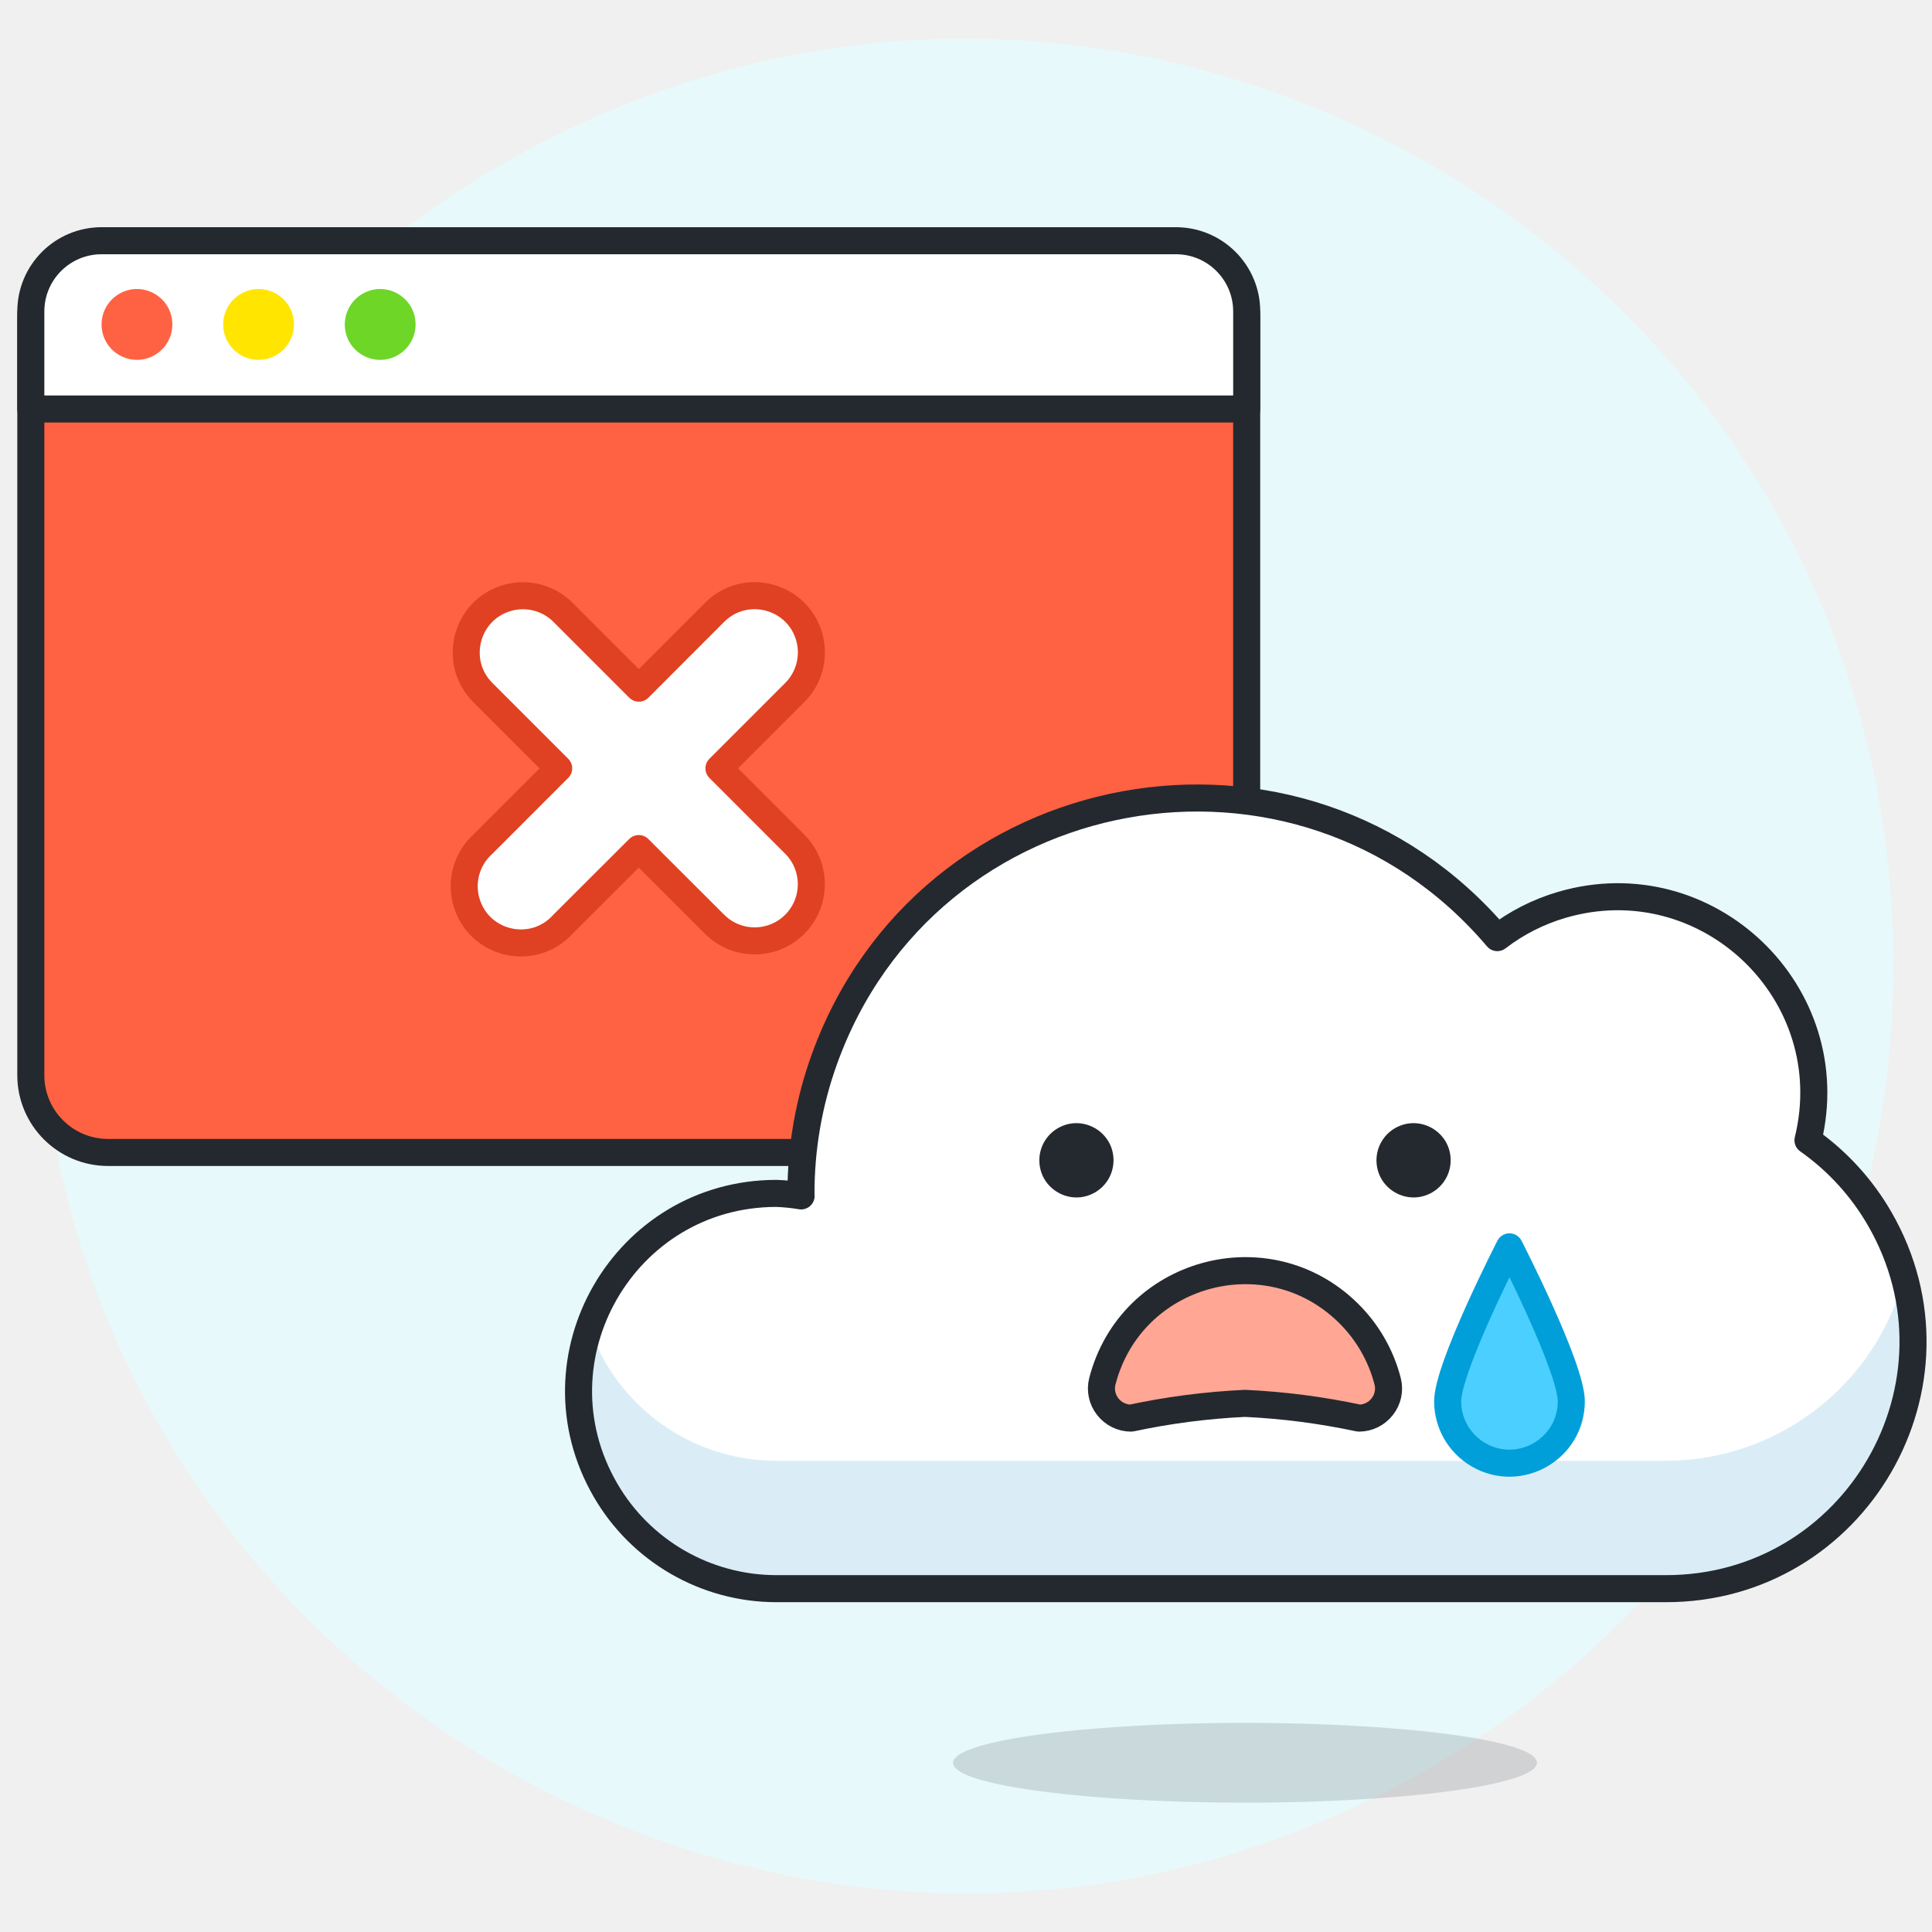
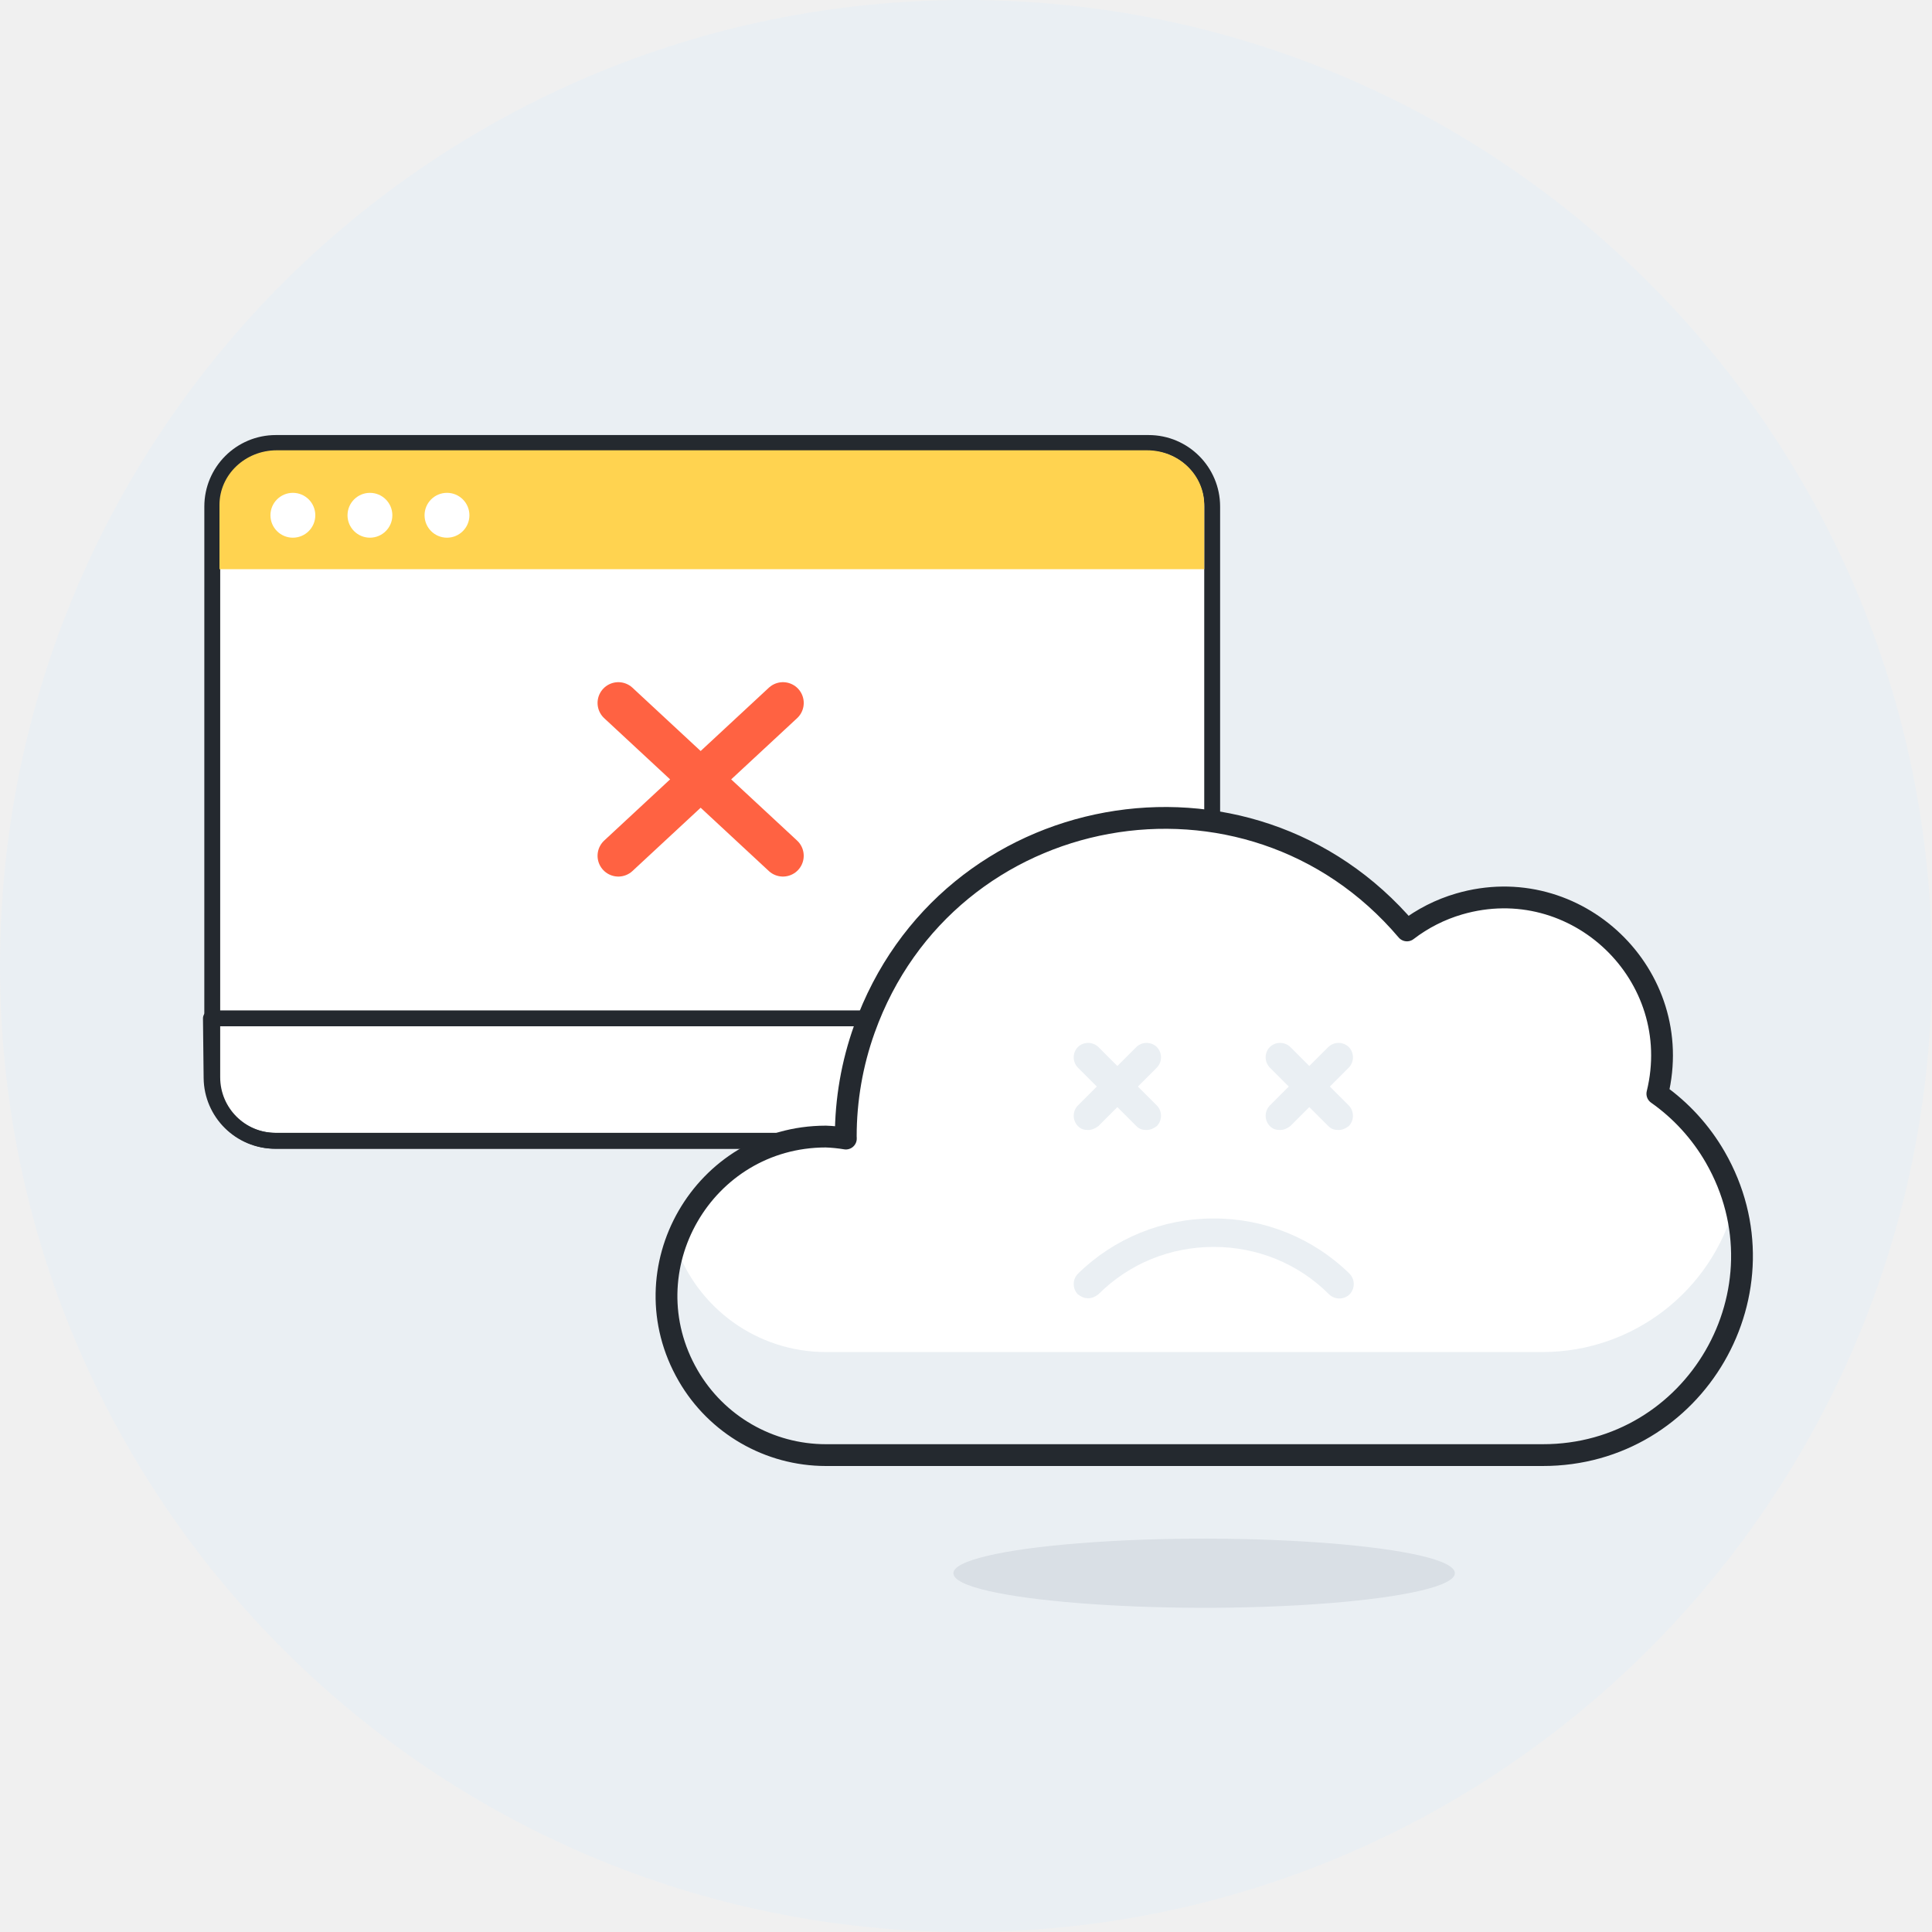
<svg xmlns="http://www.w3.org/2000/svg" width="100" height="100" viewBox="0 0 100 100" fill="none">
-   <path d="M2 50C2 86.895 42 109.955 74 91.507C88.851 82.946 98 67.123 98 50C98 13.105 58 -9.955 26 8.493C11.149 17.054 2 32.877 2 50Z" fill="#E7F9FA" />
-   <path d="M1.595 16.46C1.595 14.251 3.386 12.46 5.595 12.46H60.528C62.737 12.46 64.528 14.251 64.528 16.46V55.651C64.528 57.861 62.737 59.651 60.528 59.651H5.595C3.386 59.651 1.595 57.861 1.595 55.651V16.46Z" fill="#FF6242" />
-   <path d="M53.085 12.46H5.257C3.235 12.46 1.595 14.1 1.595 16.122V52.252L53.085 12.46Z" fill="#FF6242" />
-   <path d="M1.595 16.46C1.595 14.251 3.386 12.46 5.595 12.46H60.528C62.737 12.46 64.528 14.251 64.528 16.46V55.651C64.528 57.861 62.737 59.651 60.528 59.651H5.595C3.386 59.651 1.595 57.861 1.595 55.651V16.46Z" stroke="#24292F" stroke-width="1.4" stroke-linecap="round" stroke-linejoin="round" />
-   <path d="M60.867 12.46H5.258C3.235 12.459 1.595 14.099 1.595 16.122V21.172H64.529V16.122C64.529 14.1 62.889 12.46 60.867 12.46Z" fill="white" />
-   <path d="M60.867 12.46H5.258C3.235 12.459 1.595 14.099 1.595 16.122V21.17H64.529V16.122C64.529 14.1 62.889 12.46 60.867 12.46Z" stroke="#24292F" stroke-width="1.4" stroke-linecap="round" stroke-linejoin="round" />
-   <path d="M5.257 16.793C5.257 18.203 6.784 19.084 8.005 18.379C8.572 18.052 8.921 17.448 8.921 16.793C8.921 15.383 7.394 14.502 6.173 15.207C5.606 15.534 5.257 16.139 5.257 16.793Z" fill="#FF6242" />
-   <path d="M11.552 16.793C11.552 18.203 13.078 19.084 14.3 18.379C14.866 18.052 15.216 17.448 15.216 16.793C15.216 15.383 13.689 14.502 12.468 15.207C11.901 15.534 11.552 16.139 11.552 16.793Z" fill="#FFE500" />
-   <path d="M17.847 16.793C17.847 18.203 19.373 19.084 20.594 18.379C21.161 18.052 21.51 17.448 21.51 16.793C21.51 15.383 19.984 14.502 18.763 15.207C18.196 15.534 17.847 16.139 17.847 16.793Z" fill="#6DD627" />
-   <path opacity="0.15" d="M49.329 91.241C49.319 92.827 61.907 93.819 71.987 93.027C76.672 92.659 79.558 91.978 79.553 91.241C79.563 89.655 66.975 88.662 56.895 89.454C52.21 89.822 49.324 90.504 49.329 91.241Z" fill="#24292F" />
-   <path d="M93.581 59.021C95.444 51.412 88.37 44.641 80.85 46.832C79.637 47.186 78.501 47.762 77.5 48.531C67.316 36.527 47.957 40.049 42.654 54.87C41.861 57.084 41.457 59.418 41.458 61.77C41.458 61.814 41.464 61.855 41.465 61.9C41.04 61.828 40.61 61.785 40.179 61.77C32.305 61.778 27.392 70.307 31.336 77.123C33.162 80.28 36.532 82.225 40.179 82.229H86.213C96.041 82.243 102.2 71.612 97.298 63.093C96.371 61.481 95.102 60.092 93.581 59.021Z" fill="white" />
-   <path d="M30.501 68.675C31.911 72.819 35.801 75.606 40.178 75.61H86.211C92.002 75.606 97.068 71.708 98.554 66.11C100.755 74.238 94.633 82.237 86.212 82.235H40.179C33.157 82.23 28.224 75.317 30.503 68.675H30.501Z" fill="#DAEDF7" />
-   <path d="M93.581 59.021C95.444 51.412 88.37 44.641 80.85 46.832C79.637 47.186 78.501 47.762 77.5 48.531C67.316 36.527 47.957 40.049 42.654 54.87C41.861 57.084 41.457 59.418 41.458 61.77C41.458 61.814 41.464 61.855 41.465 61.9C41.04 61.828 40.61 61.785 40.179 61.77C32.305 61.778 27.392 70.307 31.336 77.123C33.162 80.28 36.532 82.225 40.179 82.229H86.213C96.041 82.243 102.2 71.612 97.298 63.093C96.371 61.481 95.102 60.092 93.581 59.021Z" stroke="#24292F" stroke-width="1.4" stroke-linecap="round" stroke-linejoin="round" />
-   <path d="M81.33 72.536C81.325 74.999 78.656 76.534 76.525 75.298C75.54 74.727 74.932 73.675 74.93 72.536C74.93 70.768 78.13 64.537 78.13 64.537C78.13 64.537 81.33 70.768 81.33 72.536Z" fill="#4ACFFF" stroke="#009FD9" stroke-width="1.4" stroke-linecap="round" stroke-linejoin="round" />
-   <path d="M53.796 60.057C53.796 61.535 55.396 62.459 56.676 61.72C57.27 61.377 57.636 60.743 57.636 60.057C57.636 58.579 56.036 57.655 54.756 58.394C54.162 58.737 53.796 59.371 53.796 60.057Z" fill="#24292F" />
-   <path d="M71.246 60.057C71.246 61.535 72.846 62.459 74.126 61.72C74.72 61.377 75.086 60.743 75.086 60.057C75.086 58.579 73.486 57.655 72.206 58.394C71.612 58.737 71.246 59.371 71.246 60.057Z" fill="#24292F" />
-   <path d="M58.545 73.401C58.072 73.401 57.625 73.181 57.335 72.806C57.042 72.435 56.94 71.948 57.059 71.49C58.528 65.808 65.598 63.846 69.785 67.96C70.772 68.93 71.477 70.15 71.823 71.49C71.942 71.948 71.84 72.435 71.547 72.806C71.259 73.181 70.812 73.4 70.339 73.401C68.397 72.986 66.425 72.731 64.441 72.638C62.459 72.731 60.486 72.986 58.545 73.401Z" fill="#FFA694" stroke="#24292F" stroke-width="1.4" stroke-linecap="round" stroke-linejoin="round" />
-   <path d="M41.138 47.84C39.992 48.987 38.133 48.987 36.987 47.84L33.063 43.922L29.137 47.84C27.622 49.515 24.861 48.922 24.168 46.772C23.814 45.674 24.136 44.47 24.992 43.696L28.917 39.77L24.992 35.845C23.394 34.248 24.125 31.52 26.307 30.935C27.32 30.663 28.401 30.953 29.142 31.694L33.067 35.619L36.987 31.694C38.585 30.096 41.313 30.827 41.898 33.01C42.169 34.023 41.88 35.104 41.138 35.845L37.213 39.77L41.138 43.696C42.279 44.842 42.279 46.694 41.138 47.84Z" fill="white" stroke="#E04122" stroke-width="1.4" stroke-linecap="round" stroke-linejoin="round" />
+   <circle cx="50" cy="50" r="50" fill="#eaeff3" />
+   <path fill="#fff" d="M10.987 26.219a3.29 3.29 0 0 1 3.29-3.29h45.175a3.29 3.29 0 0 1 3.29 3.29v29.539a3.29 3.29 0 0 1-3.29 3.29H14.276a3.29 3.29 0 0 1-3.29-3.29z" />
+   <path stroke="#24292f" stroke-linecap="round" stroke-linejoin="round" stroke-width=".822" d="M10.987 26.219a3.29 3.29 0 0 1 3.29-3.29h45.175a3.29 3.29 0 0 1 3.29 3.29v29.539a3.29 3.29 0 0 1-3.29 3.29H14.276a3.29 3.29 0 0 1-3.29-3.29z" />
+   <path stroke="#24292f" stroke-linecap="round" stroke-linejoin="round" stroke-width=".822" d="m62.67 52.71.034 3.011a3.29 3.29 0 0 1-3.29 3.327H14.24a3.29 3.29 0 0 1-3.289-3.253l-.034-3.085z" />
+   <path fill="#ffd350" d="M59.364 23.307H14.327c-1.639 0-2.967 1.265-2.967 2.827v3.326h50.97v-3.326c0-1.561-1.328-2.827-2.966-2.827" />
+   <path fill="#fff" d="M13.998 26.67a1.16 1.16 0 1 0 2.322 0 1.16 1.16 0 0 0-2.322 0m3.989 0a1.16 1.16 0 1 0 2.321 0 1.16 1.16 0 0 0-2.32 0m3.987 0a1.16 1.16 0 1 0 2.322 0 1.16 1.16 0 0 0-2.322 0" />
+   <rect width="3.787" height="3.786" x="53.611" y="46.574" fill="#f8f8f8" rx="1.893" />
+   <path fill="#fff" d="M85.784 56.612c1.501-6.132-4.2-11.59-10.26-9.823a8.2 8.2 0 0 0-2.7 1.37c-8.208-9.675-23.81-6.837-28.084 5.108a16.5 16.5 0 0 0-.963 5.56l.005.105a8 8 0 0 0-1.036-.104c-6.346.006-10.306 6.88-7.128 12.373a8.24 8.24 0 0 0 7.128 4.115h37.1c7.92.012 12.884-8.556 8.934-15.422a10.3 10.3 0 0 0-2.996-3.282" />
+   <path fill="#eaeff3" d="M34.946 64.393a8.24 8.24 0 0 0 7.799 5.589h37.1a10.3 10.3 0 0 0 9.947-7.656c1.774 6.55-3.16 12.997-9.947 12.995h-37.1c-5.659-.004-9.634-5.575-7.798-10.928" />
+   <path stroke="#24292f" stroke-linecap="round" stroke-linejoin="round" stroke-width="1.128" d="M85.784 56.612c1.501-6.132-4.2-11.59-10.26-9.823a8.2 8.2 0 0 0-2.7 1.37c-8.208-9.675-23.81-6.837-28.084 5.108a16.5 16.5 0 0 0-.963 5.56l.005.105a8 8 0 0 0-1.036-.104c-6.346.006-10.306 6.88-7.128 12.373a8.24 8.24 0 0 0 7.128 4.115h37.1c7.92.012 12.884-8.556 8.934-15.422a10.3 10.3 0 0 0-2.996-3.282" />
+   <path fill="#eaeff3" d="M56.32 67.198c-.204 0-.367-.081-.53-.204a.765.765 0 0 1 0-1.063 10 10 0 0 1 7.032-2.863 10 10 0 0 1 7.034 2.863.765.765 0 0 1 0 1.063.765.765 0 0 1-1.064 0c-1.594-1.595-3.72-2.454-5.97-2.454s-4.375.86-5.97 2.454c-.163.123-.327.204-.531.204m2.576-10.958.982-.982a.766.766 0 0 0 0-1.063.766.766 0 0 0-1.063 0l-.982.981-.981-.981a.766.766 0 0 0-1.063 0 .766.766 0 0 0 0 1.063l.981.981-.981.982a.766.766 0 0 0 0 1.063c.163.163.327.204.531.204s.368-.081.532-.204l.981-.981.981.981c.164.163.328.204.532.204s.368-.081.532-.204a.766.766 0 0 0 0-1.063zm9.936 0 .981-.982a.766.766 0 0 0 0-1.063.766.766 0 0 0-1.063 0l-.981.981-.981-.981a.766.766 0 0 0-1.064 0 .766.766 0 0 0 0 1.063l.982.981-.982.982a.766.766 0 0 0 0 1.063c.164.163.328.204.532.204s.368-.081.532-.204l.98-.981.982.981c.164.163.327.204.532.204.204 0 .368-.081.531-.204a.766.766 0 0 0 0-1.063z" />
+   <path stroke="#ff6242" stroke-linecap="round" stroke-width="2.151" d="m40.526 36.385-8.521 7.91m0-7.91 8.52 7.91" />
+   <path fill="#d9dfe5" d="M49.348 81.43c-.008 1.375 10.801 2.235 19.457 1.549 4.023-.32 6.501-.91 6.498-1.55.008-1.375-10.802-2.236-19.457-1.55-4.024.32-6.502.91-6.498 1.55" />
</svg>
